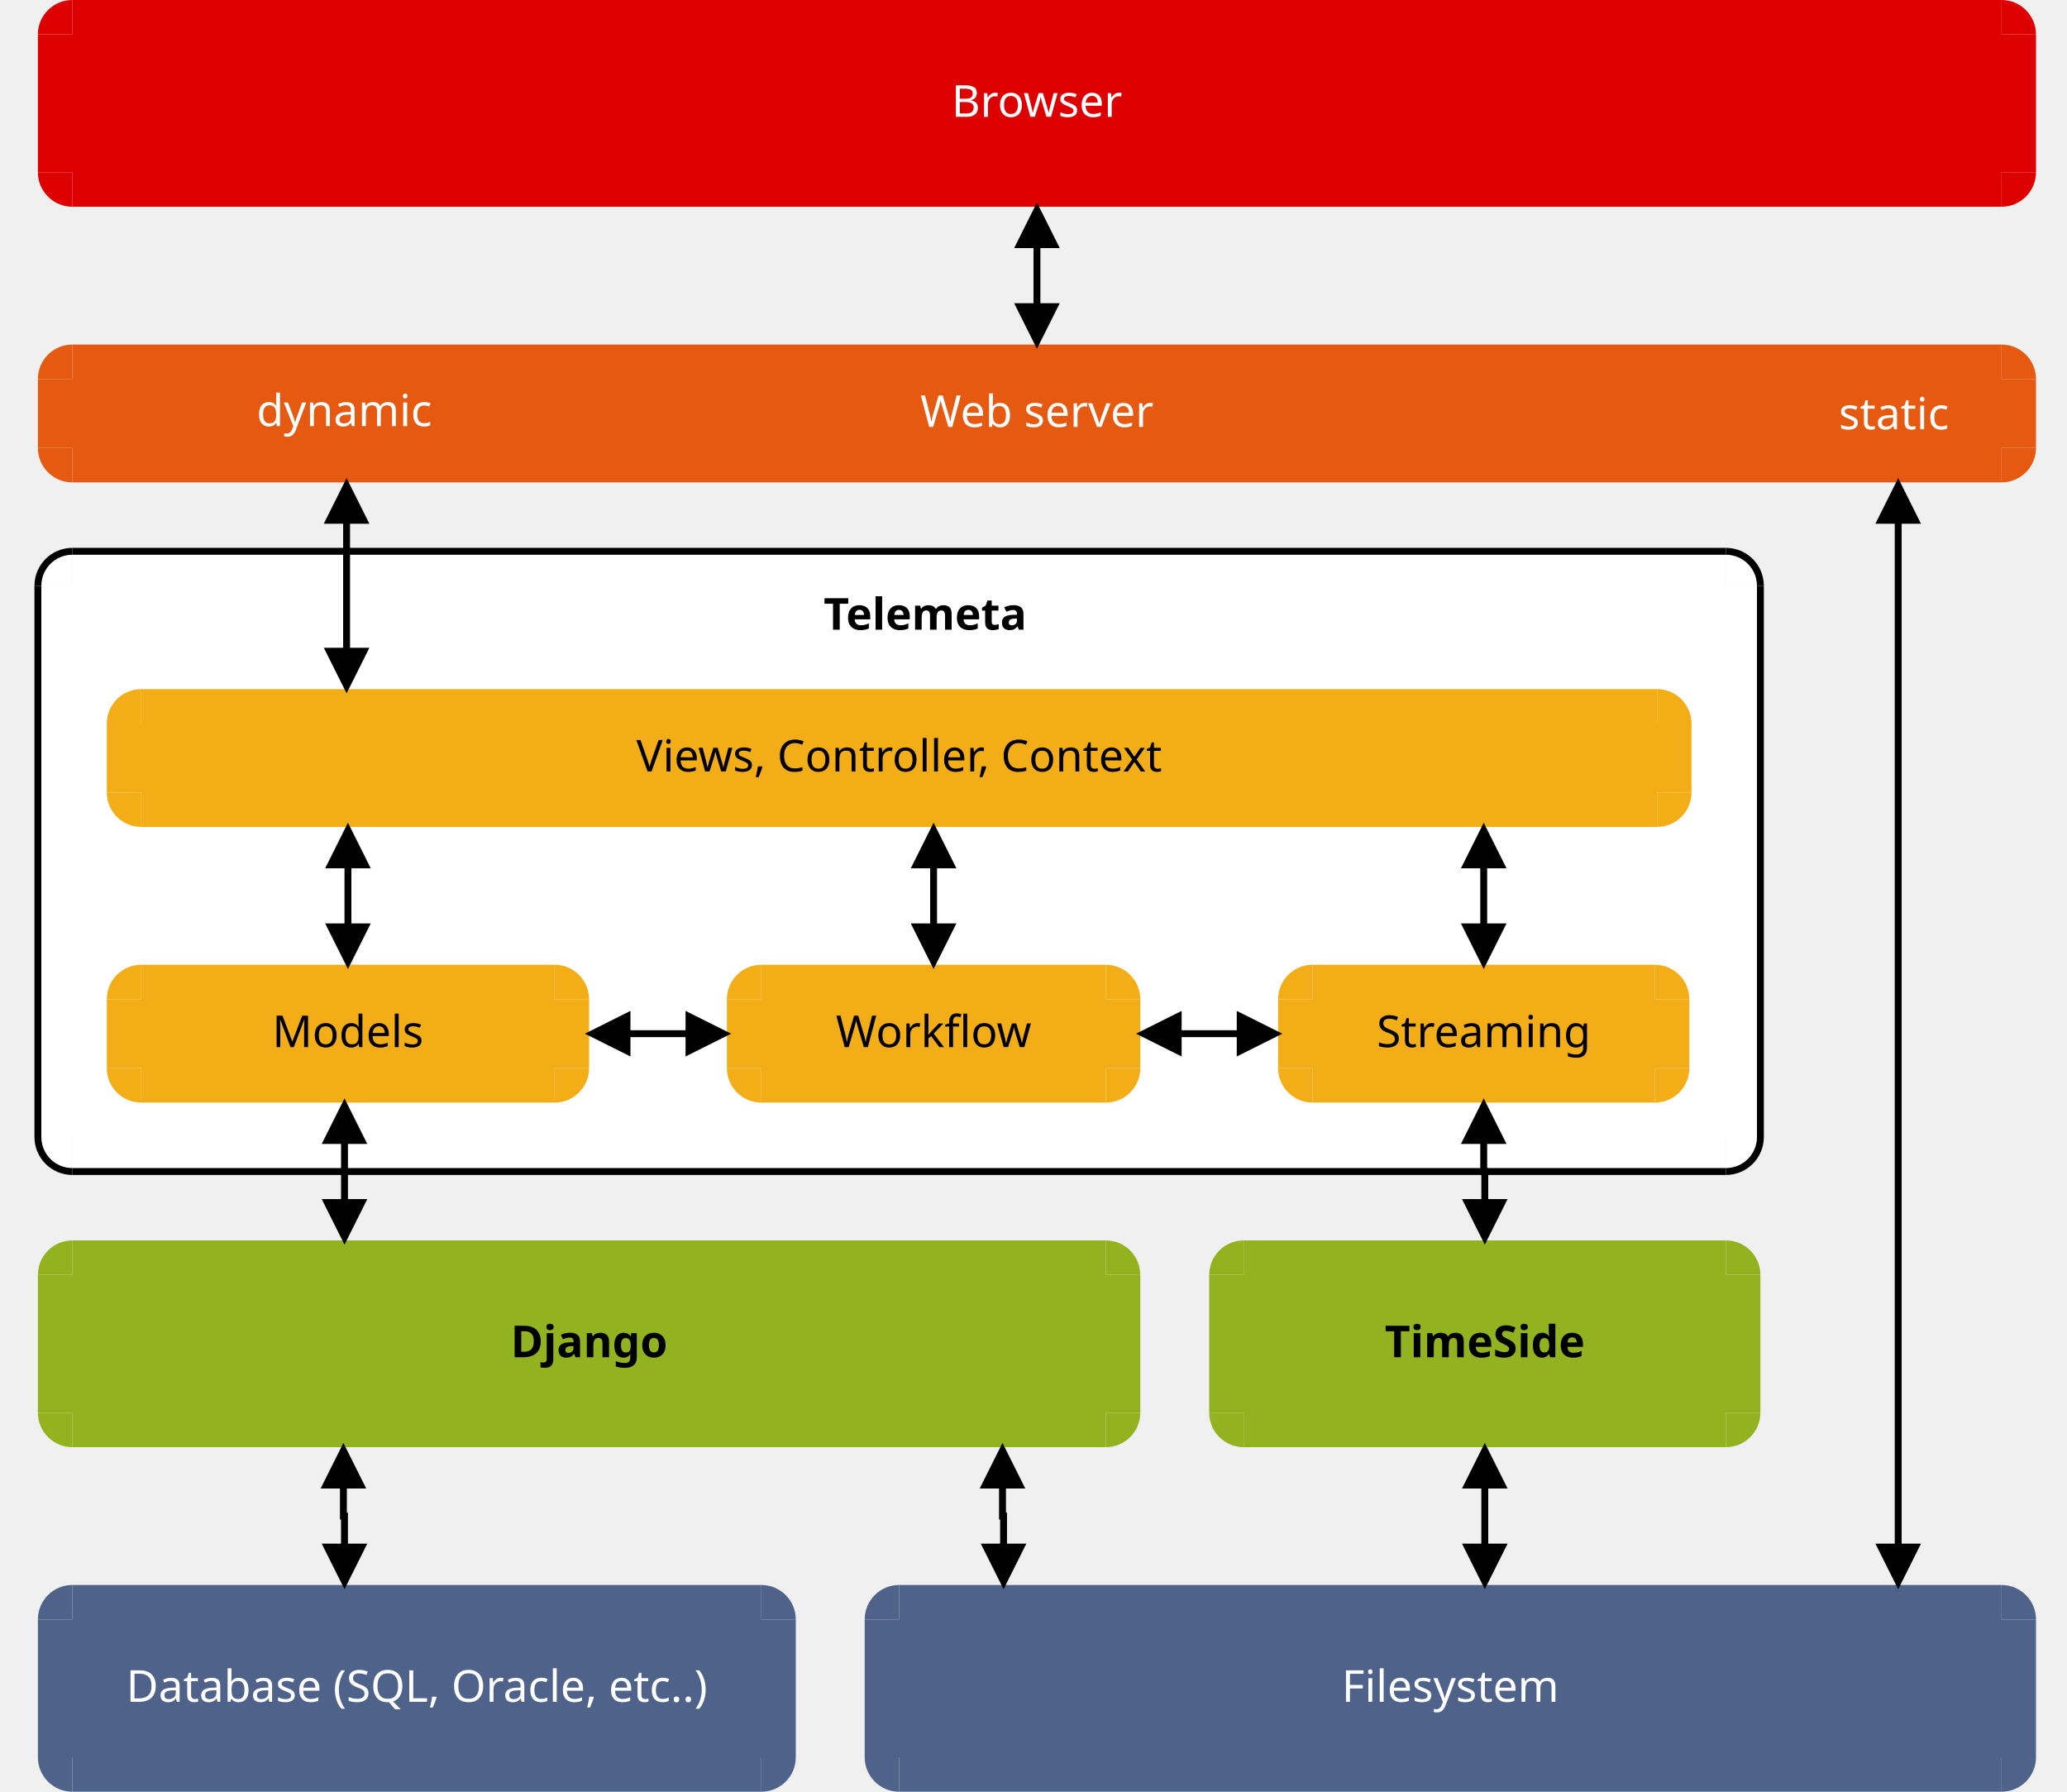
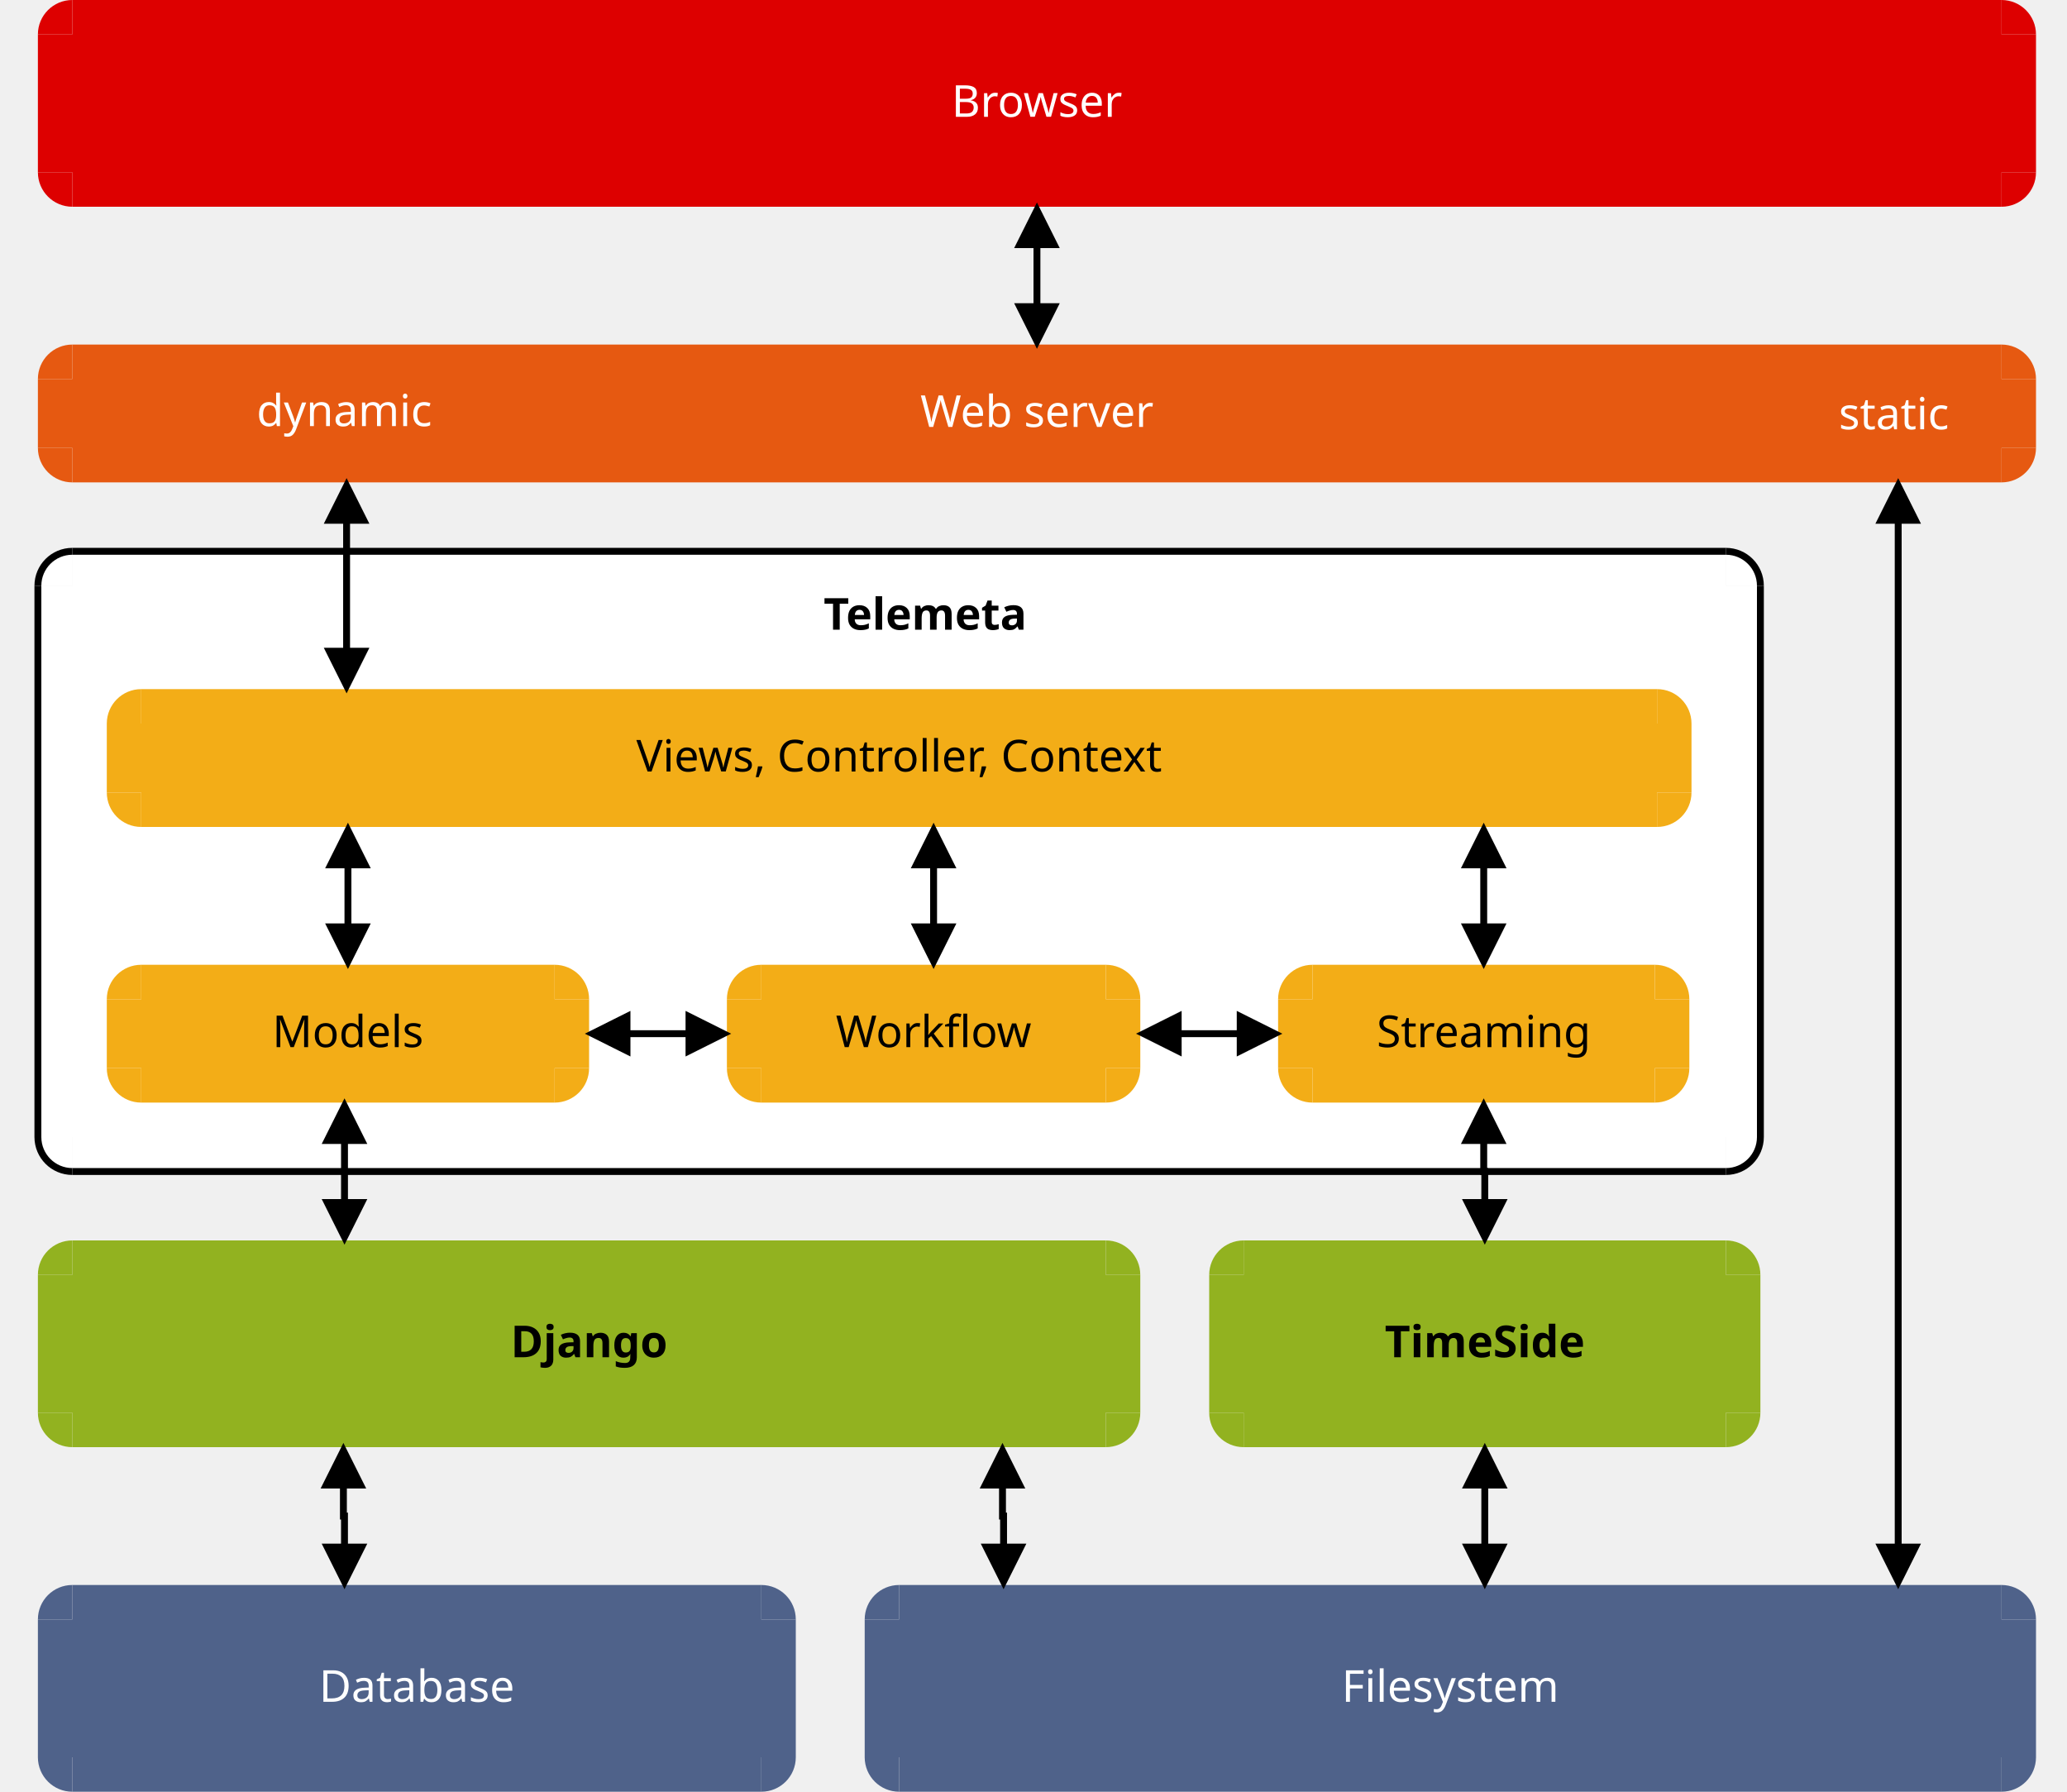
<svg xmlns="http://www.w3.org/2000/svg" width="30cm" height="26cm" viewBox="338 -200 582 520">
  <g>
    <rect style="fill: #92b220" x="350" y="160" width="300" height="60" />
    <path style="fill: #92b220" d="M 350,160 A 10,10 0 0 0 340,170 L 350,170 z" />
    <path style="fill: #92b220" d="M 660,170 A 10,10 0 0 0 650,160 L 650,170 z" />
    <rect style="fill: #92b220" x="340" y="170" width="320" height="40" />
    <path style="fill: #92b220" d="M 340,210 A 10,10 0 0 0 350,220 L 350,210 z" />
    <path style="fill: #92b220" d="M 650,220 A 10,10 0 0 0 660,210 L 650,210 z" />
    <line style="fill: none; fill-opacity:0; stroke-width: 2.35099e-37; stroke: #000000" x1="350" y1="160" x2="650" y2="160" />
    <line style="fill: none; fill-opacity:0; stroke-width: 2.35099e-37; stroke: #000000" x1="350" y1="220" x2="650" y2="220" />
    <path style="fill: none; fill-opacity:0; stroke-width: 2.35099e-37; stroke: #000000" d="M 350,160 A 10,10 0 0 0 340,170" />
    <path style="fill: none; fill-opacity:0; stroke-width: 2.35099e-37; stroke: #000000" d="M 660,170 A 10,10 0 0 0 650,160" />
    <line style="fill: none; fill-opacity:0; stroke-width: 2.35099e-37; stroke: #000000" x1="340" y1="170" x2="340" y2="210" />
    <line style="fill: none; fill-opacity:0; stroke-width: 2.35099e-37; stroke: #000000" x1="660" y1="170" x2="660" y2="210" />
    <path style="fill: none; fill-opacity:0; stroke-width: 2.35099e-37; stroke: #000000" d="M 340,210 A 10,10 0 0 0 350,220" />
    <path style="fill: none; fill-opacity:0; stroke-width: 2.35099e-37; stroke: #000000" d="M 650,220 A 10,10 0 0 0 660,210" />
    <text font-size="12.8" style="fill: #000000;text-anchor:middle;font-family:sans-serif;font-style:normal;font-weight:700" x="500" y="193.9">
      <tspan x="500" y="193.9">Django</tspan>
    </text>
  </g>
  <g>
    <rect style="fill: #4f628a" x="350" y="260" width="200" height="60" />
    <path style="fill: #4f628a" d="M 350,260 A 10,10 0 0 0 340,270 L 350,270 z" />
    <path style="fill: #4f628a" d="M 560,270 A 10,10 0 0 0 550,260 L 550,270 z" />
    <rect style="fill: #4f628a" x="340" y="270" width="220" height="40" />
    <path style="fill: #4f628a" d="M 340,310 A 10,10 0 0 0 350,320 L 350,310 z" />
    <path style="fill: #4f628a" d="M 550,320 A 10,10 0 0 0 560,310 L 550,310 z" />
    <line style="fill: none; fill-opacity:0; stroke-width: 2.35099e-37; stroke: #000000" x1="350" y1="260" x2="550" y2="260" />
    <line style="fill: none; fill-opacity:0; stroke-width: 2.35099e-37; stroke: #000000" x1="350" y1="320" x2="550" y2="320" />
    <path style="fill: none; fill-opacity:0; stroke-width: 2.35099e-37; stroke: #000000" d="M 350,260 A 10,10 0 0 0 340,270" />
    <path style="fill: none; fill-opacity:0; stroke-width: 2.35099e-37; stroke: #000000" d="M 560,270 A 10,10 0 0 0 550,260" />
    <line style="fill: none; fill-opacity:0; stroke-width: 2.35099e-37; stroke: #000000" x1="340" y1="270" x2="340" y2="310" />
    <line style="fill: none; fill-opacity:0; stroke-width: 2.35099e-37; stroke: #000000" x1="560" y1="270" x2="560" y2="310" />
    <path style="fill: none; fill-opacity:0; stroke-width: 2.35099e-37; stroke: #000000" d="M 340,310 A 10,10 0 0 0 350,320" />
    <path style="fill: none; fill-opacity:0; stroke-width: 2.35099e-37; stroke: #000000" d="M 550,320 A 10,10 0 0 0 560,310" />
    <text font-size="12.8" style="fill: #ffffff;text-anchor:middle;font-family:sans-serif;font-style:normal;font-weight:normal" x="450" y="293.9">
-       <tspan x="450" y="293.9">Database (SQL, Oracle, etc..)</tspan>
+       <tspan x="450" y="293.9">Database</tspan>
    </text>
  </g>
  <g>
    <rect style="fill: #ffffff" x="350" y="-40" width="480" height="180" />
    <path style="fill: #ffffff" d="M 350,-40 A 10,10 0 0 0 340,-30 L 350,-30 z" />
    <path style="fill: #ffffff" d="M 840,-30 A 10,10 0 0 0 830,-40 L 830,-30 z" />
    <rect style="fill: #ffffff" x="340" y="-30" width="500" height="160" />
    <path style="fill: #ffffff" d="M 340,130 A 10,10 0 0 0 350,140 L 350,130 z" />
    <path style="fill: #ffffff" d="M 830,140 A 10,10 0 0 0 840,130 L 830,130 z" />
    <line style="fill: none; fill-opacity:0; stroke-width: 2; stroke: #000000" x1="350" y1="-40" x2="830" y2="-40" />
    <line style="fill: none; fill-opacity:0; stroke-width: 2; stroke: #000000" x1="350" y1="140" x2="830" y2="140" />
    <path style="fill: none; fill-opacity:0; stroke-width: 2; stroke: #000000" d="M 350,-40 A 10,10 0 0 0 340,-30" />
    <path style="fill: none; fill-opacity:0; stroke-width: 2; stroke: #000000" d="M 840,-30 A 10,10 0 0 0 830,-40" />
    <line style="fill: none; fill-opacity:0; stroke-width: 2; stroke: #000000" x1="340" y1="-30" x2="340" y2="130" />
    <line style="fill: none; fill-opacity:0; stroke-width: 2; stroke: #000000" x1="840" y1="-30" x2="840" y2="130" />
    <path style="fill: none; fill-opacity:0; stroke-width: 2; stroke: #000000" d="M 340,130 A 10,10 0 0 0 350,140" />
    <path style="fill: none; fill-opacity:0; stroke-width: 2; stroke: #000000" d="M 830,140 A 10,10 0 0 0 840,130" />
    <text font-size="12.8" style="fill: #000000;text-anchor:middle;font-family:sans-serif;font-style:normal;font-weight:normal" x="590" y="53.9">
      <tspan x="590" y="53.9" />
    </text>
  </g>
  <g>
    <rect style="fill: #4f628a" x="590" y="260" width="320" height="60" />
    <path style="fill: #4f628a" d="M 590,260 A 10,10 0 0 0 580,270 L 590,270 z" />
    <path style="fill: #4f628a" d="M 920,270 A 10,10 0 0 0 910,260 L 910,270 z" />
    <rect style="fill: #4f628a" x="580" y="270" width="340" height="40" />
    <path style="fill: #4f628a" d="M 580,310 A 10,10 0 0 0 590,320 L 590,310 z" />
    <path style="fill: #4f628a" d="M 910,320 A 10,10 0 0 0 920,310 L 910,310 z" />
    <line style="fill: none; fill-opacity:0; stroke-width: 2.35099e-37; stroke: #000000" x1="590" y1="260" x2="910" y2="260" />
    <line style="fill: none; fill-opacity:0; stroke-width: 2.35099e-37; stroke: #000000" x1="590" y1="320" x2="910" y2="320" />
    <path style="fill: none; fill-opacity:0; stroke-width: 2.35099e-37; stroke: #000000" d="M 590,260 A 10,10 0 0 0 580,270" />
    <path style="fill: none; fill-opacity:0; stroke-width: 2.35099e-37; stroke: #000000" d="M 920,270 A 10,10 0 0 0 910,260" />
    <line style="fill: none; fill-opacity:0; stroke-width: 2.35099e-37; stroke: #000000" x1="580" y1="270" x2="580" y2="310" />
    <line style="fill: none; fill-opacity:0; stroke-width: 2.35099e-37; stroke: #000000" x1="920" y1="270" x2="920" y2="310" />
    <path style="fill: none; fill-opacity:0; stroke-width: 2.35099e-37; stroke: #000000" d="M 580,310 A 10,10 0 0 0 590,320" />
    <path style="fill: none; fill-opacity:0; stroke-width: 2.35099e-37; stroke: #000000" d="M 910,320 A 10,10 0 0 0 920,310" />
    <text font-size="12.8" style="fill: #ffffff;text-anchor:middle;font-family:sans-serif;font-style:normal;font-weight:normal" x="750" y="293.9">
      <tspan x="750" y="293.9">Filesystem</tspan>
    </text>
  </g>
  <g>
    <rect style="fill: #f3ad17" x="370" y="80" width="120" height="40" />
    <path style="fill: #f3ad17" d="M 370,80 A 10,10 0 0 0 360,90 L 370,90 z" />
    <path style="fill: #f3ad17" d="M 500,90 A 10,10 0 0 0 490,80 L 490,90 z" />
    <rect style="fill: #f3ad17" x="360" y="90" width="140" height="20" />
    <path style="fill: #f3ad17" d="M 360,110 A 10,10 0 0 0 370,120 L 370,110 z" />
    <path style="fill: #f3ad17" d="M 490,120 A 10,10 0 0 0 500,110 L 490,110 z" />
    <line style="fill: none; fill-opacity:0; stroke-width: 2.35099e-37; stroke: #000000" x1="370" y1="80" x2="490" y2="80" />
    <line style="fill: none; fill-opacity:0; stroke-width: 2.35099e-37; stroke: #000000" x1="370" y1="120" x2="490" y2="120" />
    <path style="fill: none; fill-opacity:0; stroke-width: 2.35099e-37; stroke: #000000" d="M 370,80 A 10,10 0 0 0 360,90" />
    <path style="fill: none; fill-opacity:0; stroke-width: 2.35099e-37; stroke: #000000" d="M 500,90 A 10,10 0 0 0 490,80" />
    <line style="fill: none; fill-opacity:0; stroke-width: 2.35099e-37; stroke: #000000" x1="360" y1="90" x2="360" y2="110" />
    <line style="fill: none; fill-opacity:0; stroke-width: 2.35099e-37; stroke: #000000" x1="500" y1="90" x2="500" y2="110" />
    <path style="fill: none; fill-opacity:0; stroke-width: 2.35099e-37; stroke: #000000" d="M 360,110 A 10,10 0 0 0 370,120" />
    <path style="fill: none; fill-opacity:0; stroke-width: 2.35099e-37; stroke: #000000" d="M 490,120 A 10,10 0 0 0 500,110" />
    <text font-size="12.8" style="fill: #000000;text-anchor:middle;font-family:sans-serif;font-style:normal;font-weight:normal" x="430" y="103.9">
      <tspan x="430" y="103.9">Models</tspan>
    </text>
  </g>
  <g>
    <rect style="fill: #f3ad17" x="370" y="0" width="440" height="40" />
    <path style="fill: #f3ad17" d="M 370,0 A 10,10 0 0 0 360,10 L 370,10 z" />
    <path style="fill: #f3ad17" d="M 820,10 A 10,10 0 0 0 810,0 L 810,10 z" />
    <rect style="fill: #f3ad17" x="360" y="10" width="460" height="20" />
    <path style="fill: #f3ad17" d="M 360,30 A 10,10 0 0 0 370,40 L 370,30 z" />
    <path style="fill: #f3ad17" d="M 810,40 A 10,10 0 0 0 820,30 L 810,30 z" />
    <line style="fill: none; fill-opacity:0; stroke-width: 2.35099e-37; stroke: #000000" x1="370" y1="0" x2="810" y2="0" />
    <line style="fill: none; fill-opacity:0; stroke-width: 2.35099e-37; stroke: #000000" x1="370" y1="40" x2="810" y2="40" />
    <path style="fill: none; fill-opacity:0; stroke-width: 2.35099e-37; stroke: #000000" d="M 370,0 A 10,10 0 0 0 360,10" />
    <path style="fill: none; fill-opacity:0; stroke-width: 2.35099e-37; stroke: #000000" d="M 820,10 A 10,10 0 0 0 810,0" />
    <line style="fill: none; fill-opacity:0; stroke-width: 2.35099e-37; stroke: #000000" x1="360" y1="10" x2="360" y2="30" />
    <line style="fill: none; fill-opacity:0; stroke-width: 2.35099e-37; stroke: #000000" x1="820" y1="10" x2="820" y2="30" />
    <path style="fill: none; fill-opacity:0; stroke-width: 2.35099e-37; stroke: #000000" d="M 360,30 A 10,10 0 0 0 370,40" />
    <path style="fill: none; fill-opacity:0; stroke-width: 2.35099e-37; stroke: #000000" d="M 810,40 A 10,10 0 0 0 820,30" />
    <text font-size="12.8" style="fill: #000000;text-anchor:middle;font-family:sans-serif;font-style:normal;font-weight:normal" x="590" y="23.9">
      <tspan x="590" y="23.9">Views, Controller, Context</tspan>
    </text>
  </g>
  <g>
    <rect style="fill: #f3ad17" x="550" y="80" width="100" height="40" />
    <path style="fill: #f3ad17" d="M 550,80 A 10,10 0 0 0 540,90 L 550,90 z" />
    <path style="fill: #f3ad17" d="M 660,90 A 10,10 0 0 0 650,80 L 650,90 z" />
    <rect style="fill: #f3ad17" x="540" y="90" width="120" height="20" />
    <path style="fill: #f3ad17" d="M 540,110 A 10,10 0 0 0 550,120 L 550,110 z" />
    <path style="fill: #f3ad17" d="M 650,120 A 10,10 0 0 0 660,110 L 650,110 z" />
    <line style="fill: none; fill-opacity:0; stroke-width: 2.35099e-37; stroke: #000000" x1="550" y1="80" x2="650" y2="80" />
    <line style="fill: none; fill-opacity:0; stroke-width: 2.35099e-37; stroke: #000000" x1="550" y1="120" x2="650" y2="120" />
    <path style="fill: none; fill-opacity:0; stroke-width: 2.35099e-37; stroke: #000000" d="M 550,80 A 10,10 0 0 0 540,90" />
    <path style="fill: none; fill-opacity:0; stroke-width: 2.35099e-37; stroke: #000000" d="M 660,90 A 10,10 0 0 0 650,80" />
    <line style="fill: none; fill-opacity:0; stroke-width: 2.35099e-37; stroke: #000000" x1="540" y1="90" x2="540" y2="110" />
    <line style="fill: none; fill-opacity:0; stroke-width: 2.35099e-37; stroke: #000000" x1="660" y1="90" x2="660" y2="110" />
    <path style="fill: none; fill-opacity:0; stroke-width: 2.35099e-37; stroke: #000000" d="M 540,110 A 10,10 0 0 0 550,120" />
    <path style="fill: none; fill-opacity:0; stroke-width: 2.35099e-37; stroke: #000000" d="M 650,120 A 10,10 0 0 0 660,110" />
    <text font-size="12.8" style="fill: #000000;text-anchor:middle;font-family:sans-serif;font-style:normal;font-weight:normal" x="600" y="103.9">
      <tspan x="600" y="103.9">Workflow</tspan>
    </text>
  </g>
  <g>
    <rect style="fill: #e65911" x="350" y="-100" width="560" height="40" />
    <path style="fill: #e65911" d="M 350,-100 A 10,10 0 0 0 340,-90 L 350,-90 z" />
    <path style="fill: #e65911" d="M 920,-90 A 10,10 0 0 0 910,-100 L 910,-90 z" />
    <rect style="fill: #e65911" x="340" y="-90" width="580" height="20" />
    <path style="fill: #e65911" d="M 340,-70 A 10,10 0 0 0 350,-60 L 350,-70 z" />
    <path style="fill: #e65911" d="M 910,-60 A 10,10 0 0 0 920,-70 L 910,-70 z" />
    <line style="fill: none; fill-opacity:0; stroke-width: 2.35099e-37; stroke: #000000" x1="350" y1="-100" x2="910" y2="-100" />
    <line style="fill: none; fill-opacity:0; stroke-width: 2.35099e-37; stroke: #000000" x1="350" y1="-60" x2="910" y2="-60" />
    <path style="fill: none; fill-opacity:0; stroke-width: 2.35099e-37; stroke: #000000" d="M 350,-100 A 10,10 0 0 0 340,-90" />
    <path style="fill: none; fill-opacity:0; stroke-width: 2.35099e-37; stroke: #000000" d="M 920,-90 A 10,10 0 0 0 910,-100" />
    <line style="fill: none; fill-opacity:0; stroke-width: 2.35099e-37; stroke: #000000" x1="340" y1="-90" x2="340" y2="-70" />
    <line style="fill: none; fill-opacity:0; stroke-width: 2.35099e-37; stroke: #000000" x1="920" y1="-90" x2="920" y2="-70" />
    <path style="fill: none; fill-opacity:0; stroke-width: 2.35099e-37; stroke: #000000" d="M 340,-70 A 10,10 0 0 0 350,-60" />
    <path style="fill: none; fill-opacity:0; stroke-width: 2.35099e-37; stroke: #000000" d="M 910,-60 A 10,10 0 0 0 920,-70" />
    <text font-size="12.8" style="fill: #ffffff;text-anchor:middle;font-family:sans-serif;font-style:normal;font-weight:normal" x="630" y="-76.1">
      <tspan x="630" y="-76.1">Web server</tspan>
    </text>
  </g>
  <g>
    <rect style="fill: #dd0000" x="350" y="-200" width="560" height="60" />
    <path style="fill: #dd0000" d="M 350,-200 A 10,10 0 0 0 340,-190 L 350,-190 z" />
    <path style="fill: #dd0000" d="M 920,-190 A 10,10 0 0 0 910,-200 L 910,-190 z" />
    <rect style="fill: #dd0000" x="340" y="-190" width="580" height="40" />
    <path style="fill: #dd0000" d="M 340,-150 A 10,10 0 0 0 350,-140 L 350,-150 z" />
    <path style="fill: #dd0000" d="M 910,-140 A 10,10 0 0 0 920,-150 L 910,-150 z" />
    <line style="fill: none; fill-opacity:0; stroke-width: 2.35099e-37; stroke: #000000" x1="350" y1="-200" x2="910" y2="-200" />
    <line style="fill: none; fill-opacity:0; stroke-width: 2.35099e-37; stroke: #000000" x1="350" y1="-140" x2="910" y2="-140" />
    <path style="fill: none; fill-opacity:0; stroke-width: 2.35099e-37; stroke: #000000" d="M 350,-200 A 10,10 0 0 0 340,-190" />
    <path style="fill: none; fill-opacity:0; stroke-width: 2.35099e-37; stroke: #000000" d="M 920,-190 A 10,10 0 0 0 910,-200" />
    <line style="fill: none; fill-opacity:0; stroke-width: 2.35099e-37; stroke: #000000" x1="340" y1="-190" x2="340" y2="-150" />
    <line style="fill: none; fill-opacity:0; stroke-width: 2.35099e-37; stroke: #000000" x1="920" y1="-190" x2="920" y2="-150" />
    <path style="fill: none; fill-opacity:0; stroke-width: 2.35099e-37; stroke: #000000" d="M 340,-150 A 10,10 0 0 0 350,-140" />
    <path style="fill: none; fill-opacity:0; stroke-width: 2.35099e-37; stroke: #000000" d="M 910,-140 A 10,10 0 0 0 920,-150" />
    <text font-size="12.8" style="fill: #ffffff;text-anchor:middle;font-family:sans-serif;font-style:normal;font-weight:normal" x="630" y="-166.1">
      <tspan x="630" y="-166.1">Browser</tspan>
    </text>
  </g>
  <g>
    <rect style="fill: #92b220" x="690" y="160" width="140" height="60" />
    <path style="fill: #92b220" d="M 690,160 A 10,10 0 0 0 680,170 L 690,170 z" />
    <path style="fill: #92b220" d="M 840,170 A 10,10 0 0 0 830,160 L 830,170 z" />
    <rect style="fill: #92b220" x="680" y="170" width="160" height="40" />
    <path style="fill: #92b220" d="M 680,210 A 10,10 0 0 0 690,220 L 690,210 z" />
    <path style="fill: #92b220" d="M 830,220 A 10,10 0 0 0 840,210 L 830,210 z" />
    <line style="fill: none; fill-opacity:0; stroke-width: 2.35099e-37; stroke: #000000" x1="690" y1="160" x2="830" y2="160" />
    <line style="fill: none; fill-opacity:0; stroke-width: 2.35099e-37; stroke: #000000" x1="690" y1="220" x2="830" y2="220" />
    <path style="fill: none; fill-opacity:0; stroke-width: 2.35099e-37; stroke: #000000" d="M 690,160 A 10,10 0 0 0 680,170" />
    <path style="fill: none; fill-opacity:0; stroke-width: 2.35099e-37; stroke: #000000" d="M 840,170 A 10,10 0 0 0 830,160" />
    <line style="fill: none; fill-opacity:0; stroke-width: 2.35099e-37; stroke: #000000" x1="680" y1="170" x2="680" y2="210" />
    <line style="fill: none; fill-opacity:0; stroke-width: 2.35099e-37; stroke: #000000" x1="840" y1="170" x2="840" y2="210" />
    <path style="fill: none; fill-opacity:0; stroke-width: 2.35099e-37; stroke: #000000" d="M 680,210 A 10,10 0 0 0 690,220" />
    <path style="fill: none; fill-opacity:0; stroke-width: 2.35099e-37; stroke: #000000" d="M 830,220 A 10,10 0 0 0 840,210" />
    <text font-size="12.8" style="fill: #000000;text-anchor:middle;font-family:sans-serif;font-style:normal;font-weight:700" x="760" y="193.9">
      <tspan x="760" y="193.9">TimeSide</tspan>
    </text>
  </g>
  <g>
    <polyline style="fill: none; fill-opacity:0; stroke-width: 2; stroke: #000000" points="511,100 520,100 520,100 529,100 " />
    <polygon style="fill: #000000" points="511,95 501,100 511,105 " />
    <polygon style="fill: none; fill-opacity:0; stroke-width: 2; stroke: #000000" points="511,95 501,100 511,105 " />
    <polygon style="fill: #000000" points="529,105 539,100 529,95 " />
    <polygon style="fill: none; fill-opacity:0; stroke-width: 2; stroke: #000000" points="529,105 539,100 529,95 " />
  </g>
  <g>
    <polyline style="fill: none; fill-opacity:0; stroke-width: 2; stroke: #000000" points="600,69 600,51 " />
    <polygon style="fill: #000000" points="595,69 600,79 605,69 " />
    <polygon style="fill: none; fill-opacity:0; stroke-width: 2; stroke: #000000" points="595,69 600,79 605,69 " />
    <polygon style="fill: #000000" points="605,51 600,41 595,51 " />
    <polygon style="fill: none; fill-opacity:0; stroke-width: 2; stroke: #000000" points="605,51 600,41 595,51 " />
  </g>
  <g>
    <polyline style="fill: none; fill-opacity:0; stroke-width: 2; stroke: #000000" points="429,149 429,131 " />
    <polygon style="fill: #000000" points="424,149 429,159 434,149 " />
    <polygon style="fill: none; fill-opacity:0; stroke-width: 2; stroke: #000000" points="424,149 429,159 434,149 " />
    <polygon style="fill: #000000" points="434,131 429,121 424,131 " />
    <polygon style="fill: none; fill-opacity:0; stroke-width: 2; stroke: #000000" points="434,131 429,121 424,131 " />
  </g>
  <g>
    <polyline style="fill: none; fill-opacity:0; stroke-width: 2; stroke: #000000" points="429.608,-11 429.608,-20 429.608,-20 429.608,-49 " />
    <polygon style="fill: #000000" points="424.608,-11 429.608,-1 434.608,-11 " />
    <polygon style="fill: none; fill-opacity:0; stroke-width: 2; stroke: #000000" points="424.608,-11 429.608,-1 434.608,-11 " />
    <polygon style="fill: #000000" points="434.608,-49 429.608,-59 424.608,-49 " />
    <polygon style="fill: none; fill-opacity:0; stroke-width: 2; stroke: #000000" points="434.608,-49 429.608,-59 424.608,-49 " />
  </g>
  <g>
    <polyline style="fill: none; fill-opacity:0; stroke-width: 2; stroke: #000000" points="620,231 620,240 620.312,240 620.312,249 " />
    <polygon style="fill: #000000" points="625,231 620,221 615,231 " />
    <polygon style="fill: none; fill-opacity:0; stroke-width: 2; stroke: #000000" points="625,231 620,221 615,231 " />
    <polygon style="fill: #000000" points="615.312,249 620.312,259 625.312,249 " />
    <polygon style="fill: none; fill-opacity:0; stroke-width: 2; stroke: #000000" points="615.312,249 620.312,259 625.312,249 " />
  </g>
  <text font-size="12.8" style="fill: #000000;text-anchor:start;font-family:sans-serif;font-style:normal;font-weight:normal" x="590" y="50">
    <tspan x="590" y="50" />
  </text>
  <text font-size="12.8" style="fill: #000000;text-anchor:start;font-family:sans-serif;font-style:normal;font-weight:700" x="568.078" y="-17.249">
    <tspan x="568.078" y="-17.249">Telemeta</tspan>
  </text>
  <g>
    <polyline style="fill: none; fill-opacity:0; stroke-width: 2; stroke: #000000" points="430,69 430,51 " />
    <polygon style="fill: #000000" points="425,69 430,79 435,69 " />
    <polygon style="fill: none; fill-opacity:0; stroke-width: 2; stroke: #000000" points="425,69 430,79 435,69 " />
    <polygon style="fill: #000000" points="435,51 430,41 425,51 " />
    <polygon style="fill: none; fill-opacity:0; stroke-width: 2; stroke: #000000" points="435,51 430,41 425,51 " />
  </g>
  <g>
    <polyline style="fill: none; fill-opacity:0; stroke-width: 2; stroke: #000000" points="880,249 880,-30.5 880,-30.5 880,-49 " />
    <polygon style="fill: #000000" points="875,249 880,259 885,249 " />
    <polygon style="fill: none; fill-opacity:0; stroke-width: 2; stroke: #000000" points="875,249 880,259 885,249 " />
    <polygon style="fill: #000000" points="885,-49 880,-59 875,-49 " />
    <polygon style="fill: none; fill-opacity:0; stroke-width: 2; stroke: #000000" points="885,-49 880,-59 875,-49 " />
  </g>
  <g>
    <rect style="fill: #f3ad17" x="710" y="80" width="99.375" height="40" />
    <path style="fill: #f3ad17" d="M 710,80 A 10,10 0 0 0 700,90 L 710,90 z" />
    <path style="fill: #f3ad17" d="M 819.375,90 A 10,10 0 0 0 809.375,80 L 809.375,90 z" />
    <rect style="fill: #f3ad17" x="700" y="90" width="119.375" height="20" />
    <path style="fill: #f3ad17" d="M 700,110 A 10,10 0 0 0 710,120 L 710,110 z" />
    <path style="fill: #f3ad17" d="M 809.375,120 A 10,10 0 0 0 819.375,110 L 809.375,110 z" />
    <line style="fill: none; fill-opacity:0; stroke-width: 2.35099e-37; stroke: #000000" x1="710" y1="80" x2="809.375" y2="80" />
    <line style="fill: none; fill-opacity:0; stroke-width: 2.35099e-37; stroke: #000000" x1="710" y1="120" x2="809.375" y2="120" />
    <path style="fill: none; fill-opacity:0; stroke-width: 2.35099e-37; stroke: #000000" d="M 710,80 A 10,10 0 0 0 700,90" />
    <path style="fill: none; fill-opacity:0; stroke-width: 2.35099e-37; stroke: #000000" d="M 819.375,90 A 10,10 0 0 0 809.375,80" />
    <line style="fill: none; fill-opacity:0; stroke-width: 2.35099e-37; stroke: #000000" x1="700" y1="90" x2="700" y2="110" />
    <line style="fill: none; fill-opacity:0; stroke-width: 2.35099e-37; stroke: #000000" x1="819.375" y1="90" x2="819.375" y2="110" />
    <path style="fill: none; fill-opacity:0; stroke-width: 2.35099e-37; stroke: #000000" d="M 700,110 A 10,10 0 0 0 710,120" />
    <path style="fill: none; fill-opacity:0; stroke-width: 2.35099e-37; stroke: #000000" d="M 809.375,120 A 10,10 0 0 0 819.375,110" />
    <text font-size="12.8" style="fill: #000000;text-anchor:middle;font-family:sans-serif;font-style:normal;font-weight:normal" x="759.688" y="103.9">
      <tspan x="759.688" y="103.9">Streaming</tspan>
    </text>
  </g>
  <g>
    <polyline style="fill: none; fill-opacity:0; stroke-width: 2; stroke: #000000" points="671,100 680,100 680,100 689,100 " />
    <polygon style="fill: #000000" points="671,95 661,100 671,105 " />
    <polygon style="fill: none; fill-opacity:0; stroke-width: 2; stroke: #000000" points="671,95 661,100 671,105 " />
    <polygon style="fill: #000000" points="689,105 699,100 689,95 " />
    <polygon style="fill: none; fill-opacity:0; stroke-width: 2; stroke: #000000" points="689,105 699,100 689,95 " />
  </g>
  <g>
    <polyline style="fill: none; fill-opacity:0; stroke-width: 2; stroke: #000000" points="760,149 760,140 759.688,140 759.688,131 " />
    <polygon style="fill: #000000" points="755,149 760,159 765,149 " />
    <polygon style="fill: none; fill-opacity:0; stroke-width: 2; stroke: #000000" points="755,149 760,159 765,149 " />
    <polygon style="fill: #000000" points="764.688,131 759.688,121 754.688,131 " />
    <polygon style="fill: none; fill-opacity:0; stroke-width: 2; stroke: #000000" points="764.688,131 759.688,121 754.688,131 " />
  </g>
  <g>
    <polyline style="fill: none; fill-opacity:0; stroke-width: 2; stroke: #000000" points="760,249 760,240 760,240 760,231 " />
    <polygon style="fill: #000000" points="755,249 760,259 765,249 " />
    <polygon style="fill: none; fill-opacity:0; stroke-width: 2; stroke: #000000" points="755,249 760,259 765,249 " />
    <polygon style="fill: #000000" points="765,231 760,221 755,231 " />
    <polygon style="fill: none; fill-opacity:0; stroke-width: 2; stroke: #000000" points="765,231 760,221 755,231 " />
  </g>
  <g>
    <polyline style="fill: none; fill-opacity:0; stroke-width: 2; stroke: #000000" points="428.996,249 428.996,240 428.684,240 428.684,231 " />
    <polygon style="fill: #000000" points="423.996,249 428.996,259 433.996,249 " />
    <polygon style="fill: none; fill-opacity:0; stroke-width: 2; stroke: #000000" points="423.996,249 428.996,259 433.996,249 " />
    <polygon style="fill: #000000" points="433.684,231 428.684,221 423.684,231 " />
    <polygon style="fill: none; fill-opacity:0; stroke-width: 2; stroke: #000000" points="433.684,231 428.684,221 423.684,231 " />
  </g>
  <g>
    <polyline style="fill: none; fill-opacity:0; stroke-width: 2; stroke: #000000" points="759.688,69 759.688,60 759.688,60 759.688,51 " />
    <polygon style="fill: #000000" points="754.688,69 759.688,79 764.688,69 " />
    <polygon style="fill: none; fill-opacity:0; stroke-width: 2; stroke: #000000" points="754.688,69 759.688,79 764.688,69 " />
    <polygon style="fill: #000000" points="764.688,51 759.688,41 754.688,51 " />
    <polygon style="fill: none; fill-opacity:0; stroke-width: 2; stroke: #000000" points="764.688,51 759.688,41 754.688,51 " />
  </g>
  <g>
    <polyline style="fill: none; fill-opacity:0; stroke-width: 2; stroke: #000000" points="630,-111 630,-120 630,-120 630,-129 " />
    <polygon style="fill: #000000" points="625,-111 630,-101 635,-111 " />
    <polygon style="fill: none; fill-opacity:0; stroke-width: 2; stroke: #000000" points="625,-111 630,-101 635,-111 " />
    <polygon style="fill: #000000" points="635,-129 630,-139 625,-129 " />
    <polygon style="fill: none; fill-opacity:0; stroke-width: 2; stroke: #000000" points="635,-129 630,-139 625,-129 " />
  </g>
  <text font-size="12.8" style="fill: #ffffff;text-anchor:start;font-family:sans-serif;font-style:normal;font-weight:normal" x="862.752" y="-75.415">
    <tspan x="862.752" y="-75.415">static</tspan>
  </text>
  <text font-size="12.8" style="fill: #ffffff;text-anchor:start;font-family:sans-serif;font-style:normal;font-weight:normal" x="403.494" y="-76.332">
    <tspan x="403.494" y="-76.332">dynamic</tspan>
  </text>
</svg>
